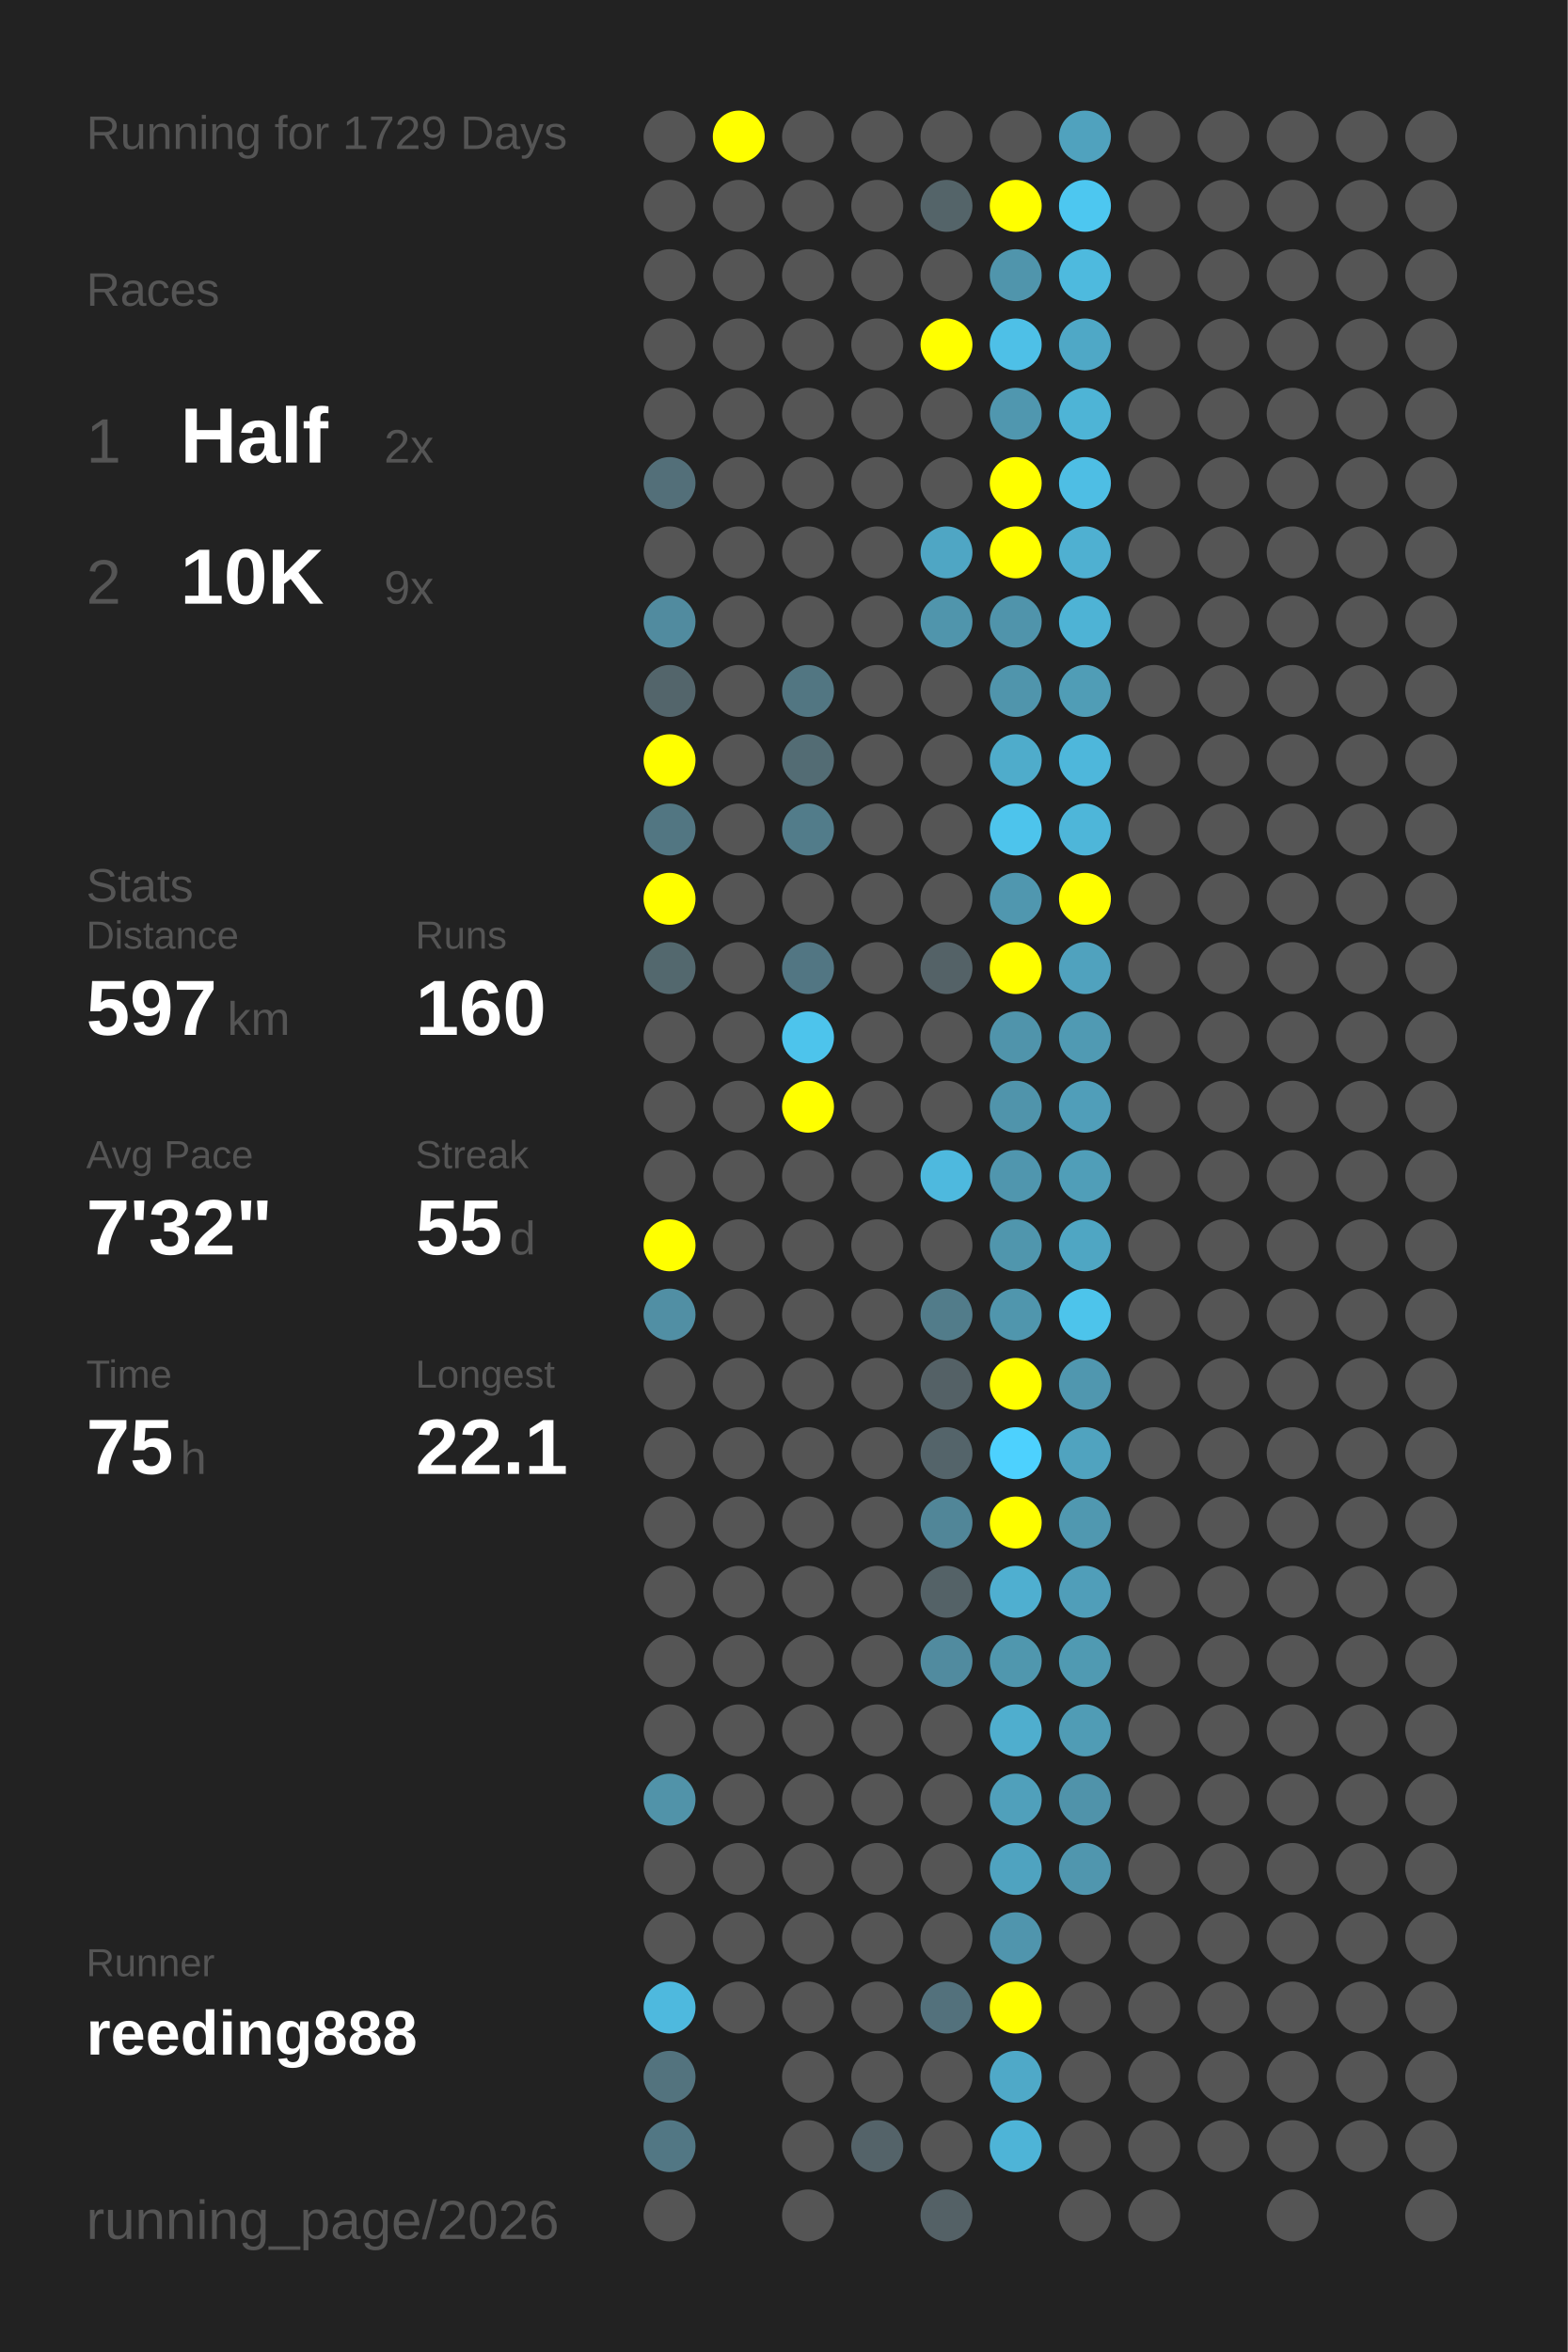
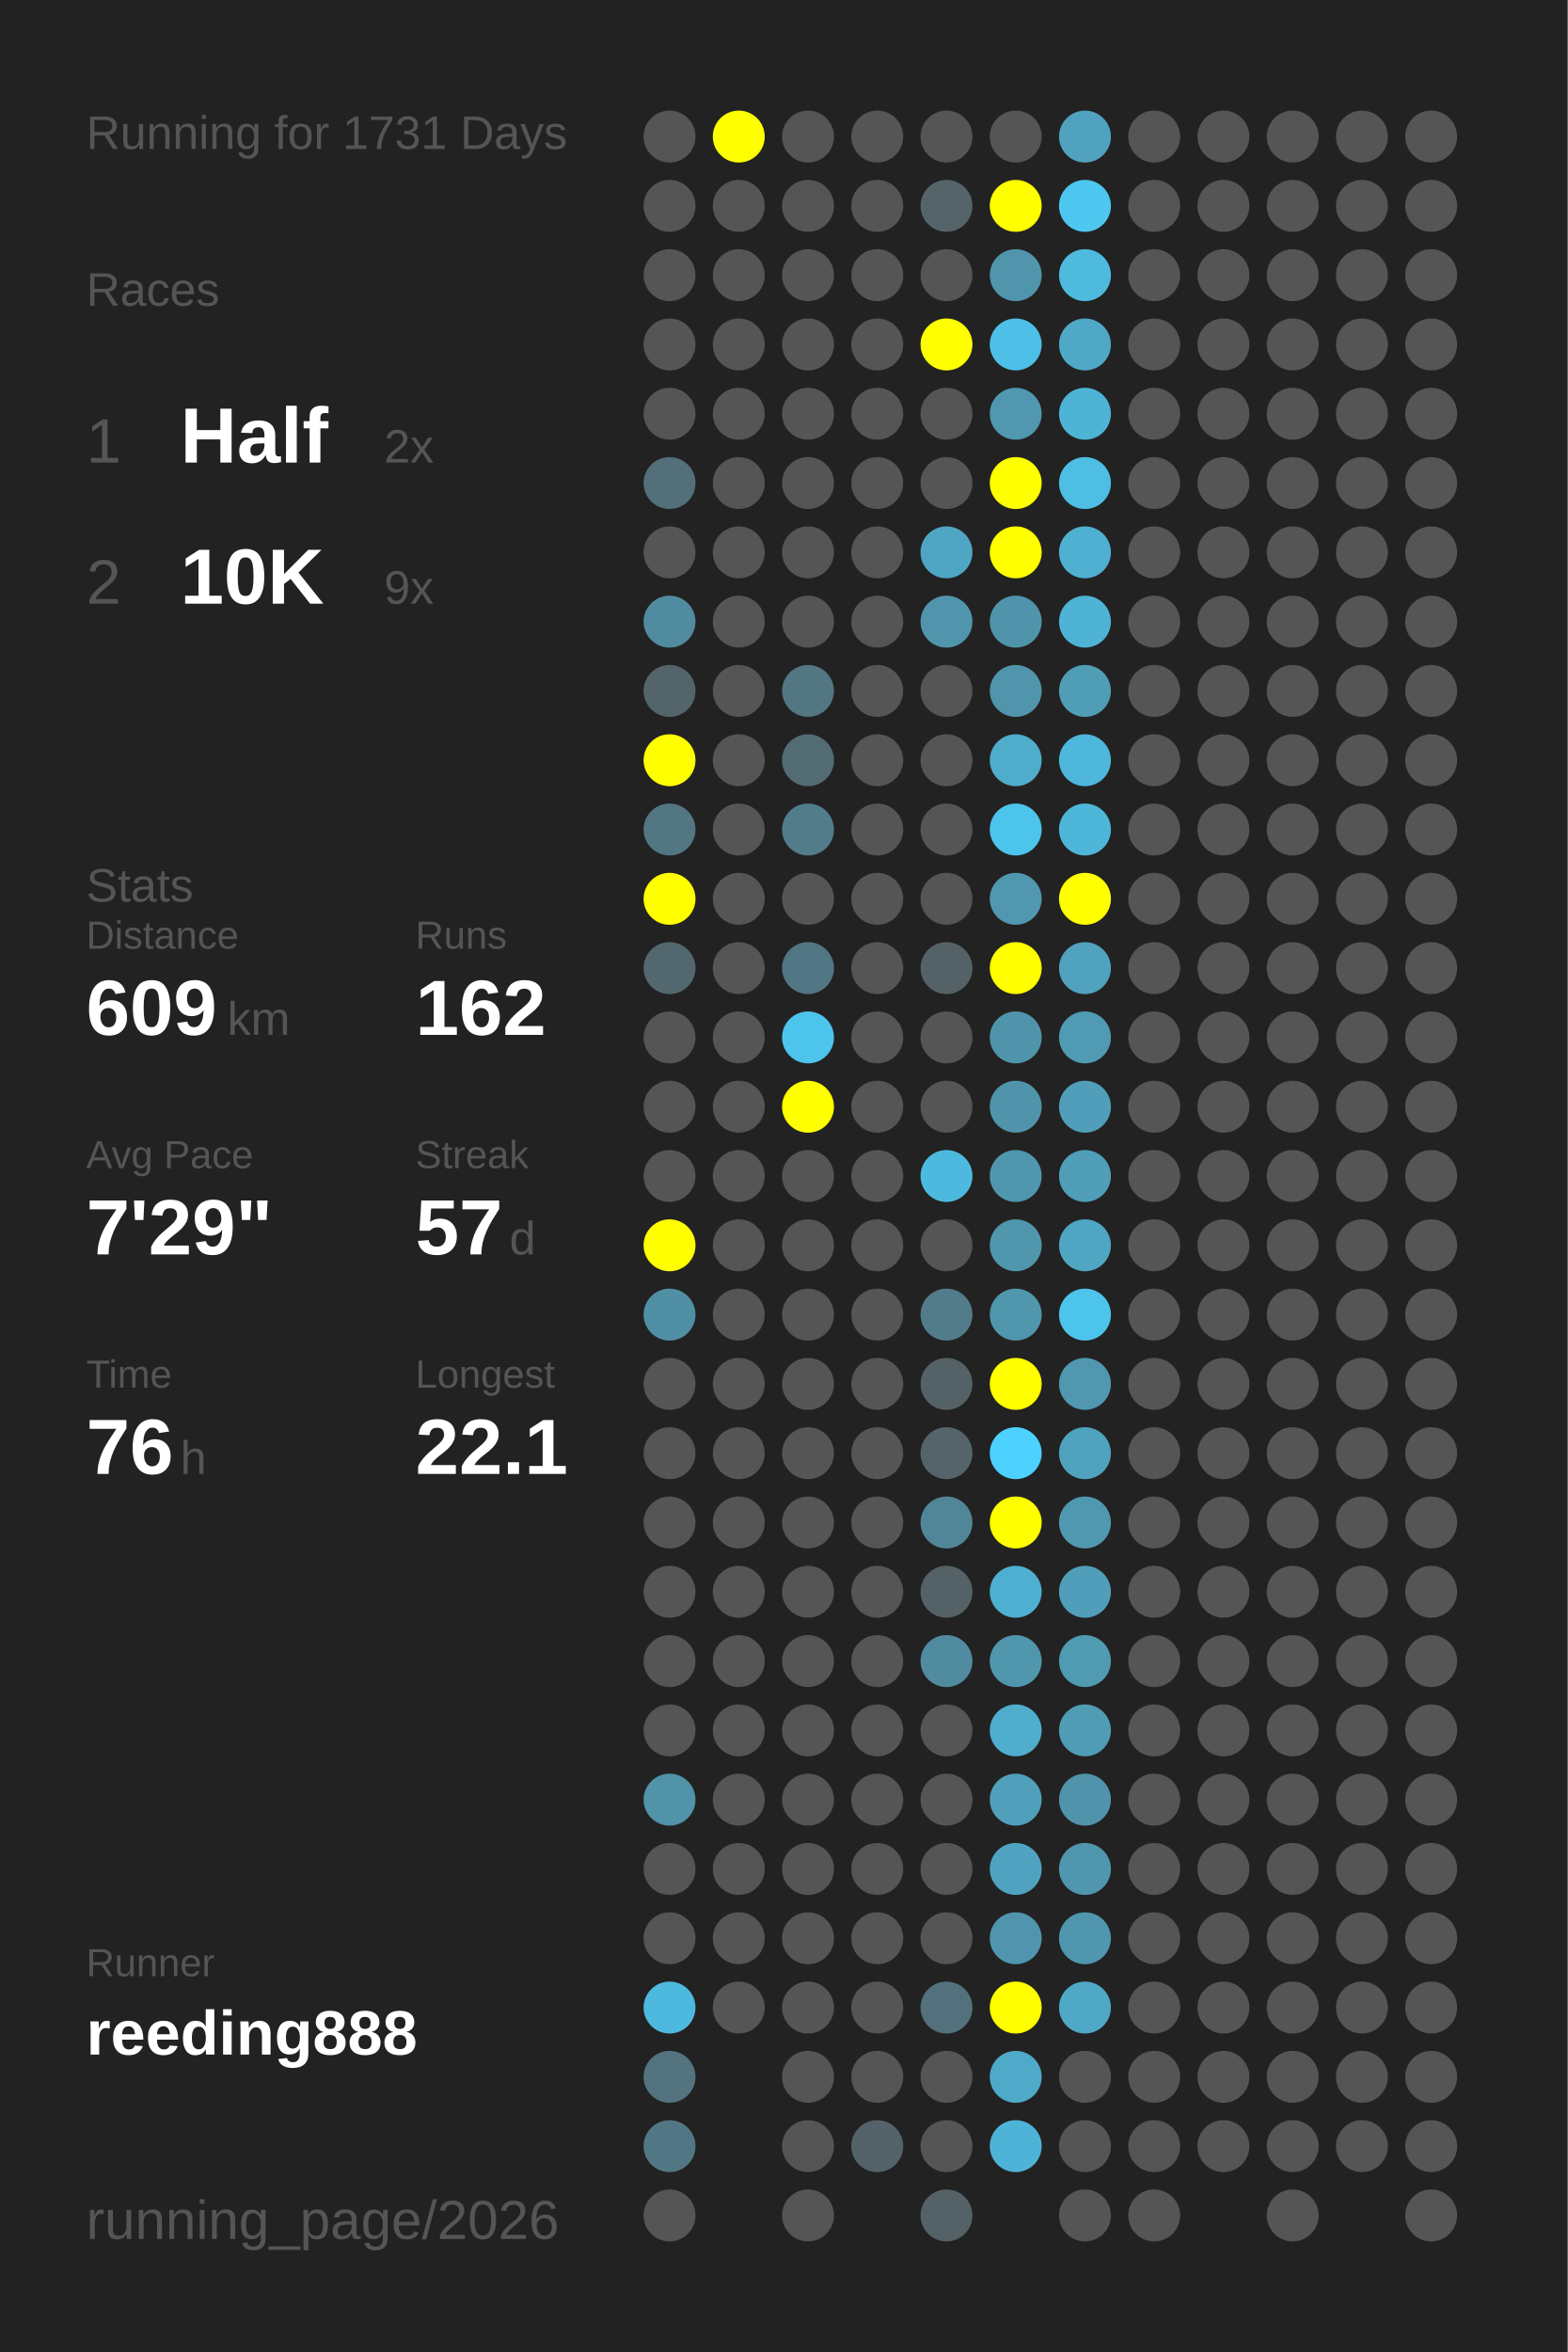
<svg xmlns="http://www.w3.org/2000/svg" baseProfile="full" height="300mm" version="1.1" viewBox="0,0,200,300" width="200mm">
  <defs />
  <rect fill="#222222" height="300" width="200" x="0" y="0" />
-   <text fill="#555555" style="font-size:6px; font-family:Arial;" x="11" y="19">Running for 1729 Days</text>
+   <text fill="#555555" style="font-size:6px; font-family:Arial;" x="11" y="19">Running for 1731 Days</text>
  <text fill="#555555" style="font-size:6px; font-family:Arial;" x="11" y="39">Races</text>
  <text fill="#555555" style="font-size:8px; font-family:Arial;" x="11" y="59">1</text>
  <text fill="#FFFFFF" style="font-size:10px; font-family:Arial; font-weight:bold;" x="23" y="59">Half</text>
  <text fill="#555555" style="font-size:6px; font-family:Arial;" x="49" y="59">2x</text>
  <text fill="#555555" style="font-size:8px; font-family:Arial;" x="11" y="77">2</text>
  <text fill="#FFFFFF" style="font-size:10px; font-family:Arial; font-weight:bold;" x="23" y="77">10K</text>
  <text fill="#555555" style="font-size:6px; font-family:Arial;" x="49" y="77">9x</text>
  <text fill="#555555" style="font-size:6px; font-family:Arial;" x="11" y="115">Stats</text>
  <text fill="#555555" style="font-size:5px; font-family:Arial;" x="11" y="121">Distance</text>
-   <text fill="#FFFFFF" style="font-size:10px; font-family:Arial; font-weight:bold;" x="11" y="132">597</text>
+   <text fill="#FFFFFF" style="font-size:10px; font-family:Arial; font-weight:bold;" x="11" y="132">609</text>
  <text fill="#555555" style="font-size:6px; font-family:Arial;" x="29" y="132">km</text>
  <text fill="#555555" style="font-size:5px; font-family:Arial;" x="53" y="121">Runs</text>
-   <text fill="#FFFFFF" style="font-size:10px; font-family:Arial; font-weight:bold;" x="53" y="132">160</text>
+   <text fill="#FFFFFF" style="font-size:10px; font-family:Arial; font-weight:bold;" x="53" y="132">162</text>
  <text fill="#555555" style="font-size:5px; font-family:Arial;" x="11" y="149">Avg Pace</text>
-   <text fill="#FFFFFF" style="font-size:10px; font-family:Arial; font-weight:bold;" x="11" y="160">7'32"</text>
+   <text fill="#FFFFFF" style="font-size:10px; font-family:Arial; font-weight:bold;" x="11" y="160">7'29"</text>
  <text fill="#555555" style="font-size:5px; font-family:Arial;" x="53" y="149">Streak</text>
-   <text fill="#FFFFFF" style="font-size:10px; font-family:Arial; font-weight:bold;" x="53" y="160">55</text>
+   <text fill="#FFFFFF" style="font-size:10px; font-family:Arial; font-weight:bold;" x="53" y="160">57</text>
  <text fill="#555555" style="font-size:6px; font-family:Arial;" x="65" y="160">d</text>
  <text fill="#555555" style="font-size:5px; font-family:Arial;" x="11" y="177">Time</text>
-   <text fill="#FFFFFF" style="font-size:10px; font-family:Arial; font-weight:bold;" x="11" y="188">75</text>
+   <text fill="#FFFFFF" style="font-size:10px; font-family:Arial; font-weight:bold;" x="11" y="188">76</text>
  <text fill="#555555" style="font-size:6px; font-family:Arial;" x="23" y="188">h</text>
  <text fill="#555555" style="font-size:5px; font-family:Arial;" x="53" y="177">Longest</text>
  <text fill="#FFFFFF" style="font-size:10px; font-family:Arial; font-weight:bold;" x="53" y="188">22.1</text>
  <text fill="#555555" style="font-size:5px; font-family:Arial;" x="11" y="252.065">Runner</text>
  <text fill="#FFFFFF" style="font-size:8px; font-family:Arial; font-weight:bold;" x="11" y="262.065">reeding888</text>
  <text fill="#555555" style="font-size:7px; font-family:Arial;" x="11" y="285.581">running_page/2026</text>
  <circle cx="85.417" cy="17.419" fill="#555555" r="3.312" />
  <circle cx="85.417" cy="26.258" fill="#555555" r="3.312" />
  <circle cx="85.417" cy="35.097" fill="#555555" r="3.312" />
  <circle cx="85.417" cy="43.935" fill="#555555" r="3.312" />
  <circle cx="85.417" cy="52.774" fill="#555555" r="3.312" />
  <circle cx="85.417" cy="61.613" fill="#536f79" r="3.312" />
  <circle cx="85.417" cy="70.452" fill="#555555" r="3.312" />
  <circle cx="85.417" cy="79.29" fill="#518b9f" r="3.312" />
  <circle cx="85.417" cy="88.129" fill="#53656b" r="3.312" />
  <circle cx="85.417" cy="96.968" fill="#FFFF00" r="3.312" />
  <circle cx="85.417" cy="105.806" fill="#527682" r="3.312" />
  <circle cx="85.417" cy="114.645" fill="#FFFF00" r="3.312" />
  <circle cx="85.417" cy="123.484" fill="#53686e" r="3.312" />
  <circle cx="85.417" cy="132.323" fill="#555555" r="3.312" />
  <circle cx="85.417" cy="141.161" fill="#555555" r="3.312" />
  <circle cx="85.417" cy="150" fill="#555555" r="3.312" />
  <circle cx="85.417" cy="158.839" fill="#FFFF00" r="3.312" />
  <circle cx="85.417" cy="167.677" fill="#518fa4" r="3.312" />
  <circle cx="85.417" cy="176.516" fill="#555555" r="3.312" />
  <circle cx="85.417" cy="185.355" fill="#555555" r="3.312" />
  <circle cx="85.417" cy="194.194" fill="#555555" r="3.312" />
  <circle cx="85.417" cy="203.032" fill="#555555" r="3.312" />
  <circle cx="85.417" cy="211.871" fill="#555555" r="3.312" />
  <circle cx="85.417" cy="220.71" fill="#555555" r="3.312" />
  <circle cx="85.417" cy="229.548" fill="#5193a9" r="3.312" />
  <circle cx="85.417" cy="238.387" fill="#555555" r="3.312" />
  <circle cx="85.417" cy="247.226" fill="#555555" r="3.312" />
  <circle cx="85.417" cy="256.065" fill="#4eb9de" r="3.312" />
  <circle cx="85.417" cy="264.903" fill="#53737e" r="3.312" />
  <circle cx="85.417" cy="273.742" fill="#527784" r="3.312" />
  <circle cx="85.417" cy="282.581" fill="#555555" r="3.312" />
  <circle cx="94.25" cy="17.419" fill="#FFFF00" r="3.312" />
  <circle cx="94.25" cy="26.258" fill="#555555" r="3.312" />
  <circle cx="94.25" cy="35.097" fill="#555555" r="3.312" />
  <circle cx="94.25" cy="43.935" fill="#555555" r="3.312" />
  <circle cx="94.25" cy="52.774" fill="#555555" r="3.312" />
  <circle cx="94.25" cy="61.613" fill="#555555" r="3.312" />
  <circle cx="94.25" cy="70.452" fill="#555555" r="3.312" />
  <circle cx="94.25" cy="79.29" fill="#555555" r="3.312" />
  <circle cx="94.25" cy="88.129" fill="#555555" r="3.312" />
  <circle cx="94.25" cy="96.968" fill="#555555" r="3.312" />
  <circle cx="94.25" cy="105.806" fill="#555555" r="3.312" />
  <circle cx="94.25" cy="114.645" fill="#555555" r="3.312" />
  <circle cx="94.25" cy="123.484" fill="#555555" r="3.312" />
  <circle cx="94.25" cy="132.323" fill="#555555" r="3.312" />
  <circle cx="94.25" cy="141.161" fill="#555555" r="3.312" />
  <circle cx="94.25" cy="150" fill="#555555" r="3.312" />
  <circle cx="94.25" cy="158.839" fill="#555555" r="3.312" />
  <circle cx="94.25" cy="167.677" fill="#555555" r="3.312" />
  <circle cx="94.25" cy="176.516" fill="#555555" r="3.312" />
  <circle cx="94.25" cy="185.355" fill="#555555" r="3.312" />
  <circle cx="94.25" cy="194.194" fill="#555555" r="3.312" />
  <circle cx="94.25" cy="203.032" fill="#555555" r="3.312" />
  <circle cx="94.25" cy="211.871" fill="#555555" r="3.312" />
  <circle cx="94.25" cy="220.71" fill="#555555" r="3.312" />
  <circle cx="94.25" cy="229.548" fill="#555555" r="3.312" />
  <circle cx="94.25" cy="238.387" fill="#555555" r="3.312" />
  <circle cx="94.25" cy="247.226" fill="#555555" r="3.312" />
  <circle cx="94.25" cy="256.065" fill="#555555" r="3.312" />
  <circle cx="103.083" cy="17.419" fill="#555555" r="3.312" />
  <circle cx="103.083" cy="26.258" fill="#555555" r="3.312" />
  <circle cx="103.083" cy="35.097" fill="#555555" r="3.312" />
  <circle cx="103.083" cy="43.935" fill="#555555" r="3.312" />
  <circle cx="103.083" cy="52.774" fill="#555555" r="3.312" />
  <circle cx="103.083" cy="61.613" fill="#555555" r="3.312" />
  <circle cx="103.083" cy="70.452" fill="#555555" r="3.312" />
  <circle cx="103.083" cy="79.29" fill="#555555" r="3.312" />
  <circle cx="103.083" cy="88.129" fill="#527682" r="3.312" />
  <circle cx="103.083" cy="96.968" fill="#536c74" r="3.312" />
  <circle cx="103.083" cy="105.806" fill="#527c8a" r="3.312" />
  <circle cx="103.083" cy="114.645" fill="#555555" r="3.312" />
  <circle cx="103.083" cy="123.484" fill="#527683" r="3.312" />
  <circle cx="103.083" cy="132.323" fill="#4dc4ec" r="3.312" />
  <circle cx="103.083" cy="141.161" fill="#FFFF00" r="3.312" />
  <circle cx="103.083" cy="150" fill="#555555" r="3.312" />
  <circle cx="103.083" cy="158.839" fill="#555555" r="3.312" />
  <circle cx="103.083" cy="167.677" fill="#555555" r="3.312" />
  <circle cx="103.083" cy="176.516" fill="#555555" r="3.312" />
  <circle cx="103.083" cy="185.355" fill="#555555" r="3.312" />
  <circle cx="103.083" cy="194.194" fill="#555555" r="3.312" />
  <circle cx="103.083" cy="203.032" fill="#555555" r="3.312" />
  <circle cx="103.083" cy="211.871" fill="#555555" r="3.312" />
  <circle cx="103.083" cy="220.71" fill="#555555" r="3.312" />
  <circle cx="103.083" cy="229.548" fill="#555555" r="3.312" />
  <circle cx="103.083" cy="238.387" fill="#555555" r="3.312" />
  <circle cx="103.083" cy="247.226" fill="#555555" r="3.312" />
  <circle cx="103.083" cy="256.065" fill="#555555" r="3.312" />
  <circle cx="103.083" cy="264.903" fill="#555555" r="3.312" />
  <circle cx="103.083" cy="273.742" fill="#555555" r="3.312" />
  <circle cx="103.083" cy="282.581" fill="#555555" r="3.312" />
  <circle cx="111.917" cy="17.419" fill="#555555" r="3.312" />
  <circle cx="111.917" cy="26.258" fill="#555555" r="3.312" />
  <circle cx="111.917" cy="35.097" fill="#555555" r="3.312" />
  <circle cx="111.917" cy="43.935" fill="#555555" r="3.312" />
  <circle cx="111.917" cy="52.774" fill="#555555" r="3.312" />
  <circle cx="111.917" cy="61.613" fill="#555555" r="3.312" />
  <circle cx="111.917" cy="70.452" fill="#555555" r="3.312" />
  <circle cx="111.917" cy="79.29" fill="#555555" r="3.312" />
  <circle cx="111.917" cy="88.129" fill="#555555" r="3.312" />
  <circle cx="111.917" cy="96.968" fill="#555555" r="3.312" />
  <circle cx="111.917" cy="105.806" fill="#555555" r="3.312" />
  <circle cx="111.917" cy="114.645" fill="#555555" r="3.312" />
  <circle cx="111.917" cy="123.484" fill="#555555" r="3.312" />
  <circle cx="111.917" cy="132.323" fill="#555555" r="3.312" />
  <circle cx="111.917" cy="141.161" fill="#555555" r="3.312" />
  <circle cx="111.917" cy="150" fill="#555555" r="3.312" />
  <circle cx="111.917" cy="158.839" fill="#555555" r="3.312" />
  <circle cx="111.917" cy="167.677" fill="#555555" r="3.312" />
  <circle cx="111.917" cy="176.516" fill="#555555" r="3.312" />
  <circle cx="111.917" cy="185.355" fill="#555555" r="3.312" />
  <circle cx="111.917" cy="194.194" fill="#555555" r="3.312" />
  <circle cx="111.917" cy="203.032" fill="#555555" r="3.312" />
  <circle cx="111.917" cy="211.871" fill="#555555" r="3.312" />
  <circle cx="111.917" cy="220.71" fill="#555555" r="3.312" />
  <circle cx="111.917" cy="229.548" fill="#555555" r="3.312" />
  <circle cx="111.917" cy="238.387" fill="#555555" r="3.312" />
  <circle cx="111.917" cy="247.226" fill="#555555" r="3.312" />
  <circle cx="111.917" cy="256.065" fill="#555555" r="3.312" />
  <circle cx="111.917" cy="264.903" fill="#555555" r="3.312" />
  <circle cx="111.917" cy="273.742" fill="#546369" r="3.312" />
  <circle cx="120.75" cy="17.419" fill="#555555" r="3.312" />
  <circle cx="120.75" cy="26.258" fill="#546469" r="3.312" />
  <circle cx="120.75" cy="35.097" fill="#555555" r="3.312" />
  <circle cx="120.75" cy="43.935" fill="#FFFF00" r="3.312" />
  <circle cx="120.75" cy="52.774" fill="#555555" r="3.312" />
  <circle cx="120.75" cy="61.613" fill="#555555" r="3.312" />
  <circle cx="120.75" cy="70.452" fill="#4fa6c4" r="3.312" />
  <circle cx="120.75" cy="79.29" fill="#5095ac" r="3.312" />
  <circle cx="120.75" cy="88.129" fill="#555555" r="3.312" />
  <circle cx="120.75" cy="96.968" fill="#555555" r="3.312" />
  <circle cx="120.75" cy="105.806" fill="#555555" r="3.312" />
  <circle cx="120.75" cy="114.645" fill="#555555" r="3.312" />
  <circle cx="120.75" cy="123.484" fill="#546267" r="3.312" />
  <circle cx="120.75" cy="132.323" fill="#555555" r="3.312" />
  <circle cx="120.75" cy="141.161" fill="#555555" r="3.312" />
  <circle cx="120.75" cy="150" fill="#4eb9de" r="3.312" />
  <circle cx="120.75" cy="158.839" fill="#555555" r="3.312" />
  <circle cx="120.75" cy="167.677" fill="#527c8a" r="3.312" />
  <circle cx="120.75" cy="176.516" fill="#546166" r="3.312" />
  <circle cx="120.75" cy="185.355" fill="#54646a" r="3.312" />
  <circle cx="120.75" cy="194.194" fill="#518698" r="3.312" />
  <circle cx="120.75" cy="203.032" fill="#546267" r="3.312" />
  <circle cx="120.75" cy="211.871" fill="#518b9f" r="3.312" />
  <circle cx="120.75" cy="220.71" fill="#555555" r="3.312" />
  <circle cx="120.75" cy="229.548" fill="#555555" r="3.312" />
  <circle cx="120.75" cy="238.387" fill="#555555" r="3.312" />
  <circle cx="120.75" cy="247.226" fill="#555555" r="3.312" />
  <circle cx="120.75" cy="256.065" fill="#53717c" r="3.312" />
  <circle cx="120.75" cy="264.903" fill="#555555" r="3.312" />
  <circle cx="120.75" cy="273.742" fill="#555555" r="3.312" />
  <circle cx="120.75" cy="282.581" fill="#546166" r="3.312" />
  <circle cx="129.583" cy="17.419" fill="#555555" r="3.312" />
  <circle cx="129.583" cy="26.258" fill="#FFFF00" r="3.312" />
  <circle cx="129.583" cy="35.097" fill="#5095ac" r="3.312" />
  <circle cx="129.583" cy="43.935" fill="#4ec0e7" r="3.312" />
  <circle cx="129.583" cy="52.774" fill="#5097af" r="3.312" />
  <circle cx="129.583" cy="61.613" fill="#FFFF00" r="3.312" />
  <circle cx="129.583" cy="70.452" fill="#FFFF00" r="3.312" />
  <circle cx="129.583" cy="79.29" fill="#5094ab" r="3.312" />
  <circle cx="129.583" cy="88.129" fill="#5095ac" r="3.312" />
  <circle cx="129.583" cy="96.968" fill="#4faccb" r="3.312" />
  <circle cx="129.583" cy="105.806" fill="#4dc4ec" r="3.312" />
  <circle cx="129.583" cy="114.645" fill="#5097af" r="3.312" />
  <circle cx="129.583" cy="123.484" fill="#FFFF00" r="3.312" />
  <circle cx="129.583" cy="132.323" fill="#5094ab" r="3.312" />
  <circle cx="129.583" cy="141.161" fill="#5094ab" r="3.312" />
  <circle cx="129.583" cy="150" fill="#5096ae" r="3.312" />
  <circle cx="129.583" cy="158.839" fill="#5096ad" r="3.312" />
  <circle cx="129.583" cy="167.677" fill="#5096ad" r="3.312" />
  <circle cx="129.583" cy="176.516" fill="#FFFF00" r="3.312" />
  <circle cx="129.583" cy="185.355" fill="#4dd1fe" r="3.312" />
  <circle cx="129.583" cy="194.194" fill="#FFFF00" r="3.312" />
  <circle cx="129.583" cy="203.032" fill="#4fafd0" r="3.312" />
  <circle cx="129.583" cy="211.871" fill="#5097ae" r="3.312" />
  <circle cx="129.583" cy="220.71" fill="#4faece" r="3.312" />
  <circle cx="129.583" cy="229.548" fill="#50a0bb" r="3.312" />
  <circle cx="129.583" cy="238.387" fill="#4fa3c0" r="3.312" />
  <circle cx="129.583" cy="247.226" fill="#5095ad" r="3.312" />
  <circle cx="129.583" cy="256.065" fill="#FFFF00" r="3.312" />
  <circle cx="129.583" cy="264.903" fill="#4fa9c8" r="3.312" />
  <circle cx="129.583" cy="273.742" fill="#4eb4d7" r="3.312" />
  <circle cx="138.417" cy="17.419" fill="#50a2be" r="3.312" />
  <circle cx="138.417" cy="26.258" fill="#4dc7f0" r="3.312" />
  <circle cx="138.417" cy="35.097" fill="#4ebade" r="3.312" />
  <circle cx="138.417" cy="43.935" fill="#4fa8c6" r="3.312" />
  <circle cx="138.417" cy="52.774" fill="#4eb4d6" r="3.312" />
  <circle cx="138.417" cy="61.613" fill="#4ebee4" r="3.312" />
  <circle cx="138.417" cy="70.452" fill="#4fb0d1" r="3.312" />
  <circle cx="138.417" cy="79.29" fill="#4eb3d5" r="3.312" />
  <circle cx="138.417" cy="88.129" fill="#509db6" r="3.312" />
  <circle cx="138.417" cy="96.968" fill="#4eb7db" r="3.312" />
  <circle cx="138.417" cy="105.806" fill="#4eb6d9" r="3.312" />
  <circle cx="138.417" cy="114.645" fill="#FFFF00" r="3.312" />
  <circle cx="138.417" cy="123.484" fill="#50a2be" r="3.312" />
  <circle cx="138.417" cy="132.323" fill="#509ab3" r="3.312" />
  <circle cx="138.417" cy="141.161" fill="#509eb9" r="3.312" />
  <circle cx="138.417" cy="150" fill="#509eb8" r="3.312" />
  <circle cx="138.417" cy="158.839" fill="#4fa6c3" r="3.312" />
  <circle cx="138.417" cy="167.677" fill="#4dc4eb" r="3.312" />
  <circle cx="138.417" cy="176.516" fill="#5097af" r="3.312" />
  <circle cx="138.417" cy="185.355" fill="#50a3bf" r="3.312" />
  <circle cx="138.417" cy="194.194" fill="#5098b0" r="3.312" />
  <circle cx="138.417" cy="203.032" fill="#509eb9" r="3.312" />
  <circle cx="138.417" cy="211.871" fill="#509ab2" r="3.312" />
  <circle cx="138.417" cy="220.71" fill="#509cb5" r="3.312" />
  <circle cx="138.417" cy="229.548" fill="#5093aa" r="3.312" />
  <circle cx="138.417" cy="238.387" fill="#5096ae" r="3.312" />
-   <circle cx="138.417" cy="247.226" fill="#555555" r="3.312" />
-   <circle cx="138.417" cy="256.065" fill="#555555" r="3.312" />
+   <circle cx="138.417" cy="247.226" fill="#5096ae" r="3.312" />
+   <circle cx="138.417" cy="256.065" fill="#4fa8c6" r="3.312" />
  <circle cx="138.417" cy="264.903" fill="#555555" r="3.312" />
  <circle cx="138.417" cy="273.742" fill="#555555" r="3.312" />
  <circle cx="138.417" cy="282.581" fill="#555555" r="3.312" />
  <circle cx="147.25" cy="17.419" fill="#555555" r="3.312" />
  <circle cx="147.25" cy="26.258" fill="#555555" r="3.312" />
  <circle cx="147.25" cy="35.097" fill="#555555" r="3.312" />
  <circle cx="147.25" cy="43.935" fill="#555555" r="3.312" />
  <circle cx="147.25" cy="52.774" fill="#555555" r="3.312" />
  <circle cx="147.25" cy="61.613" fill="#555555" r="3.312" />
  <circle cx="147.25" cy="70.452" fill="#555555" r="3.312" />
  <circle cx="147.25" cy="79.29" fill="#555555" r="3.312" />
  <circle cx="147.25" cy="88.129" fill="#555555" r="3.312" />
  <circle cx="147.25" cy="96.968" fill="#555555" r="3.312" />
  <circle cx="147.25" cy="105.806" fill="#555555" r="3.312" />
  <circle cx="147.25" cy="114.645" fill="#555555" r="3.312" />
  <circle cx="147.25" cy="123.484" fill="#555555" r="3.312" />
  <circle cx="147.25" cy="132.323" fill="#555555" r="3.312" />
  <circle cx="147.25" cy="141.161" fill="#555555" r="3.312" />
  <circle cx="147.25" cy="150" fill="#555555" r="3.312" />
  <circle cx="147.25" cy="158.839" fill="#555555" r="3.312" />
  <circle cx="147.25" cy="167.677" fill="#555555" r="3.312" />
  <circle cx="147.25" cy="176.516" fill="#555555" r="3.312" />
  <circle cx="147.25" cy="185.355" fill="#555555" r="3.312" />
  <circle cx="147.25" cy="194.194" fill="#555555" r="3.312" />
  <circle cx="147.25" cy="203.032" fill="#555555" r="3.312" />
  <circle cx="147.25" cy="211.871" fill="#555555" r="3.312" />
  <circle cx="147.25" cy="220.71" fill="#555555" r="3.312" />
  <circle cx="147.25" cy="229.548" fill="#555555" r="3.312" />
  <circle cx="147.25" cy="238.387" fill="#555555" r="3.312" />
  <circle cx="147.25" cy="247.226" fill="#555555" r="3.312" />
  <circle cx="147.25" cy="256.065" fill="#555555" r="3.312" />
  <circle cx="147.25" cy="264.903" fill="#555555" r="3.312" />
  <circle cx="147.25" cy="273.742" fill="#555555" r="3.312" />
  <circle cx="147.25" cy="282.581" fill="#555555" r="3.312" />
  <circle cx="156.083" cy="17.419" fill="#555555" r="3.312" />
  <circle cx="156.083" cy="26.258" fill="#555555" r="3.312" />
  <circle cx="156.083" cy="35.097" fill="#555555" r="3.312" />
  <circle cx="156.083" cy="43.935" fill="#555555" r="3.312" />
  <circle cx="156.083" cy="52.774" fill="#555555" r="3.312" />
  <circle cx="156.083" cy="61.613" fill="#555555" r="3.312" />
  <circle cx="156.083" cy="70.452" fill="#555555" r="3.312" />
  <circle cx="156.083" cy="79.29" fill="#555555" r="3.312" />
  <circle cx="156.083" cy="88.129" fill="#555555" r="3.312" />
  <circle cx="156.083" cy="96.968" fill="#555555" r="3.312" />
  <circle cx="156.083" cy="105.806" fill="#555555" r="3.312" />
  <circle cx="156.083" cy="114.645" fill="#555555" r="3.312" />
  <circle cx="156.083" cy="123.484" fill="#555555" r="3.312" />
  <circle cx="156.083" cy="132.323" fill="#555555" r="3.312" />
  <circle cx="156.083" cy="141.161" fill="#555555" r="3.312" />
  <circle cx="156.083" cy="150" fill="#555555" r="3.312" />
  <circle cx="156.083" cy="158.839" fill="#555555" r="3.312" />
  <circle cx="156.083" cy="167.677" fill="#555555" r="3.312" />
  <circle cx="156.083" cy="176.516" fill="#555555" r="3.312" />
  <circle cx="156.083" cy="185.355" fill="#555555" r="3.312" />
  <circle cx="156.083" cy="194.194" fill="#555555" r="3.312" />
  <circle cx="156.083" cy="203.032" fill="#555555" r="3.312" />
  <circle cx="156.083" cy="211.871" fill="#555555" r="3.312" />
  <circle cx="156.083" cy="220.71" fill="#555555" r="3.312" />
  <circle cx="156.083" cy="229.548" fill="#555555" r="3.312" />
  <circle cx="156.083" cy="238.387" fill="#555555" r="3.312" />
  <circle cx="156.083" cy="247.226" fill="#555555" r="3.312" />
  <circle cx="156.083" cy="256.065" fill="#555555" r="3.312" />
  <circle cx="156.083" cy="264.903" fill="#555555" r="3.312" />
  <circle cx="156.083" cy="273.742" fill="#555555" r="3.312" />
  <circle cx="164.917" cy="17.419" fill="#555555" r="3.312" />
  <circle cx="164.917" cy="26.258" fill="#555555" r="3.312" />
  <circle cx="164.917" cy="35.097" fill="#555555" r="3.312" />
  <circle cx="164.917" cy="43.935" fill="#555555" r="3.312" />
  <circle cx="164.917" cy="52.774" fill="#555555" r="3.312" />
  <circle cx="164.917" cy="61.613" fill="#555555" r="3.312" />
  <circle cx="164.917" cy="70.452" fill="#555555" r="3.312" />
  <circle cx="164.917" cy="79.29" fill="#555555" r="3.312" />
  <circle cx="164.917" cy="88.129" fill="#555555" r="3.312" />
  <circle cx="164.917" cy="96.968" fill="#555555" r="3.312" />
  <circle cx="164.917" cy="105.806" fill="#555555" r="3.312" />
  <circle cx="164.917" cy="114.645" fill="#555555" r="3.312" />
  <circle cx="164.917" cy="123.484" fill="#555555" r="3.312" />
  <circle cx="164.917" cy="132.323" fill="#555555" r="3.312" />
  <circle cx="164.917" cy="141.161" fill="#555555" r="3.312" />
  <circle cx="164.917" cy="150" fill="#555555" r="3.312" />
  <circle cx="164.917" cy="158.839" fill="#555555" r="3.312" />
  <circle cx="164.917" cy="167.677" fill="#555555" r="3.312" />
  <circle cx="164.917" cy="176.516" fill="#555555" r="3.312" />
  <circle cx="164.917" cy="185.355" fill="#555555" r="3.312" />
  <circle cx="164.917" cy="194.194" fill="#555555" r="3.312" />
  <circle cx="164.917" cy="203.032" fill="#555555" r="3.312" />
  <circle cx="164.917" cy="211.871" fill="#555555" r="3.312" />
  <circle cx="164.917" cy="220.71" fill="#555555" r="3.312" />
  <circle cx="164.917" cy="229.548" fill="#555555" r="3.312" />
  <circle cx="164.917" cy="238.387" fill="#555555" r="3.312" />
  <circle cx="164.917" cy="247.226" fill="#555555" r="3.312" />
  <circle cx="164.917" cy="256.065" fill="#555555" r="3.312" />
  <circle cx="164.917" cy="264.903" fill="#555555" r="3.312" />
  <circle cx="164.917" cy="273.742" fill="#555555" r="3.312" />
  <circle cx="164.917" cy="282.581" fill="#555555" r="3.312" />
  <circle cx="173.75" cy="17.419" fill="#555555" r="3.312" />
  <circle cx="173.75" cy="26.258" fill="#555555" r="3.312" />
  <circle cx="173.75" cy="35.097" fill="#555555" r="3.312" />
  <circle cx="173.75" cy="43.935" fill="#555555" r="3.312" />
  <circle cx="173.75" cy="52.774" fill="#555555" r="3.312" />
  <circle cx="173.75" cy="61.613" fill="#555555" r="3.312" />
  <circle cx="173.75" cy="70.452" fill="#555555" r="3.312" />
  <circle cx="173.75" cy="79.29" fill="#555555" r="3.312" />
  <circle cx="173.75" cy="88.129" fill="#555555" r="3.312" />
  <circle cx="173.75" cy="96.968" fill="#555555" r="3.312" />
  <circle cx="173.75" cy="105.806" fill="#555555" r="3.312" />
  <circle cx="173.75" cy="114.645" fill="#555555" r="3.312" />
  <circle cx="173.75" cy="123.484" fill="#555555" r="3.312" />
  <circle cx="173.75" cy="132.323" fill="#555555" r="3.312" />
  <circle cx="173.75" cy="141.161" fill="#555555" r="3.312" />
  <circle cx="173.75" cy="150" fill="#555555" r="3.312" />
  <circle cx="173.75" cy="158.839" fill="#555555" r="3.312" />
  <circle cx="173.75" cy="167.677" fill="#555555" r="3.312" />
  <circle cx="173.75" cy="176.516" fill="#555555" r="3.312" />
  <circle cx="173.75" cy="185.355" fill="#555555" r="3.312" />
  <circle cx="173.75" cy="194.194" fill="#555555" r="3.312" />
  <circle cx="173.75" cy="203.032" fill="#555555" r="3.312" />
  <circle cx="173.75" cy="211.871" fill="#555555" r="3.312" />
  <circle cx="173.75" cy="220.71" fill="#555555" r="3.312" />
  <circle cx="173.75" cy="229.548" fill="#555555" r="3.312" />
  <circle cx="173.75" cy="238.387" fill="#555555" r="3.312" />
  <circle cx="173.75" cy="247.226" fill="#555555" r="3.312" />
  <circle cx="173.75" cy="256.065" fill="#555555" r="3.312" />
  <circle cx="173.75" cy="264.903" fill="#555555" r="3.312" />
  <circle cx="173.75" cy="273.742" fill="#555555" r="3.312" />
  <circle cx="182.583" cy="17.419" fill="#555555" r="3.312" />
  <circle cx="182.583" cy="26.258" fill="#555555" r="3.312" />
  <circle cx="182.583" cy="35.097" fill="#555555" r="3.312" />
  <circle cx="182.583" cy="43.935" fill="#555555" r="3.312" />
  <circle cx="182.583" cy="52.774" fill="#555555" r="3.312" />
  <circle cx="182.583" cy="61.613" fill="#555555" r="3.312" />
  <circle cx="182.583" cy="70.452" fill="#555555" r="3.312" />
  <circle cx="182.583" cy="79.29" fill="#555555" r="3.312" />
  <circle cx="182.583" cy="88.129" fill="#555555" r="3.312" />
  <circle cx="182.583" cy="96.968" fill="#555555" r="3.312" />
  <circle cx="182.583" cy="105.806" fill="#555555" r="3.312" />
  <circle cx="182.583" cy="114.645" fill="#555555" r="3.312" />
  <circle cx="182.583" cy="123.484" fill="#555555" r="3.312" />
  <circle cx="182.583" cy="132.323" fill="#555555" r="3.312" />
  <circle cx="182.583" cy="141.161" fill="#555555" r="3.312" />
  <circle cx="182.583" cy="150" fill="#555555" r="3.312" />
  <circle cx="182.583" cy="158.839" fill="#555555" r="3.312" />
  <circle cx="182.583" cy="167.677" fill="#555555" r="3.312" />
  <circle cx="182.583" cy="176.516" fill="#555555" r="3.312" />
  <circle cx="182.583" cy="185.355" fill="#555555" r="3.312" />
  <circle cx="182.583" cy="194.194" fill="#555555" r="3.312" />
  <circle cx="182.583" cy="203.032" fill="#555555" r="3.312" />
  <circle cx="182.583" cy="211.871" fill="#555555" r="3.312" />
  <circle cx="182.583" cy="220.71" fill="#555555" r="3.312" />
  <circle cx="182.583" cy="229.548" fill="#555555" r="3.312" />
  <circle cx="182.583" cy="238.387" fill="#555555" r="3.312" />
  <circle cx="182.583" cy="247.226" fill="#555555" r="3.312" />
  <circle cx="182.583" cy="256.065" fill="#555555" r="3.312" />
  <circle cx="182.583" cy="264.903" fill="#555555" r="3.312" />
  <circle cx="182.583" cy="273.742" fill="#555555" r="3.312" />
  <circle cx="182.583" cy="282.581" fill="#555555" r="3.312" />
</svg>
